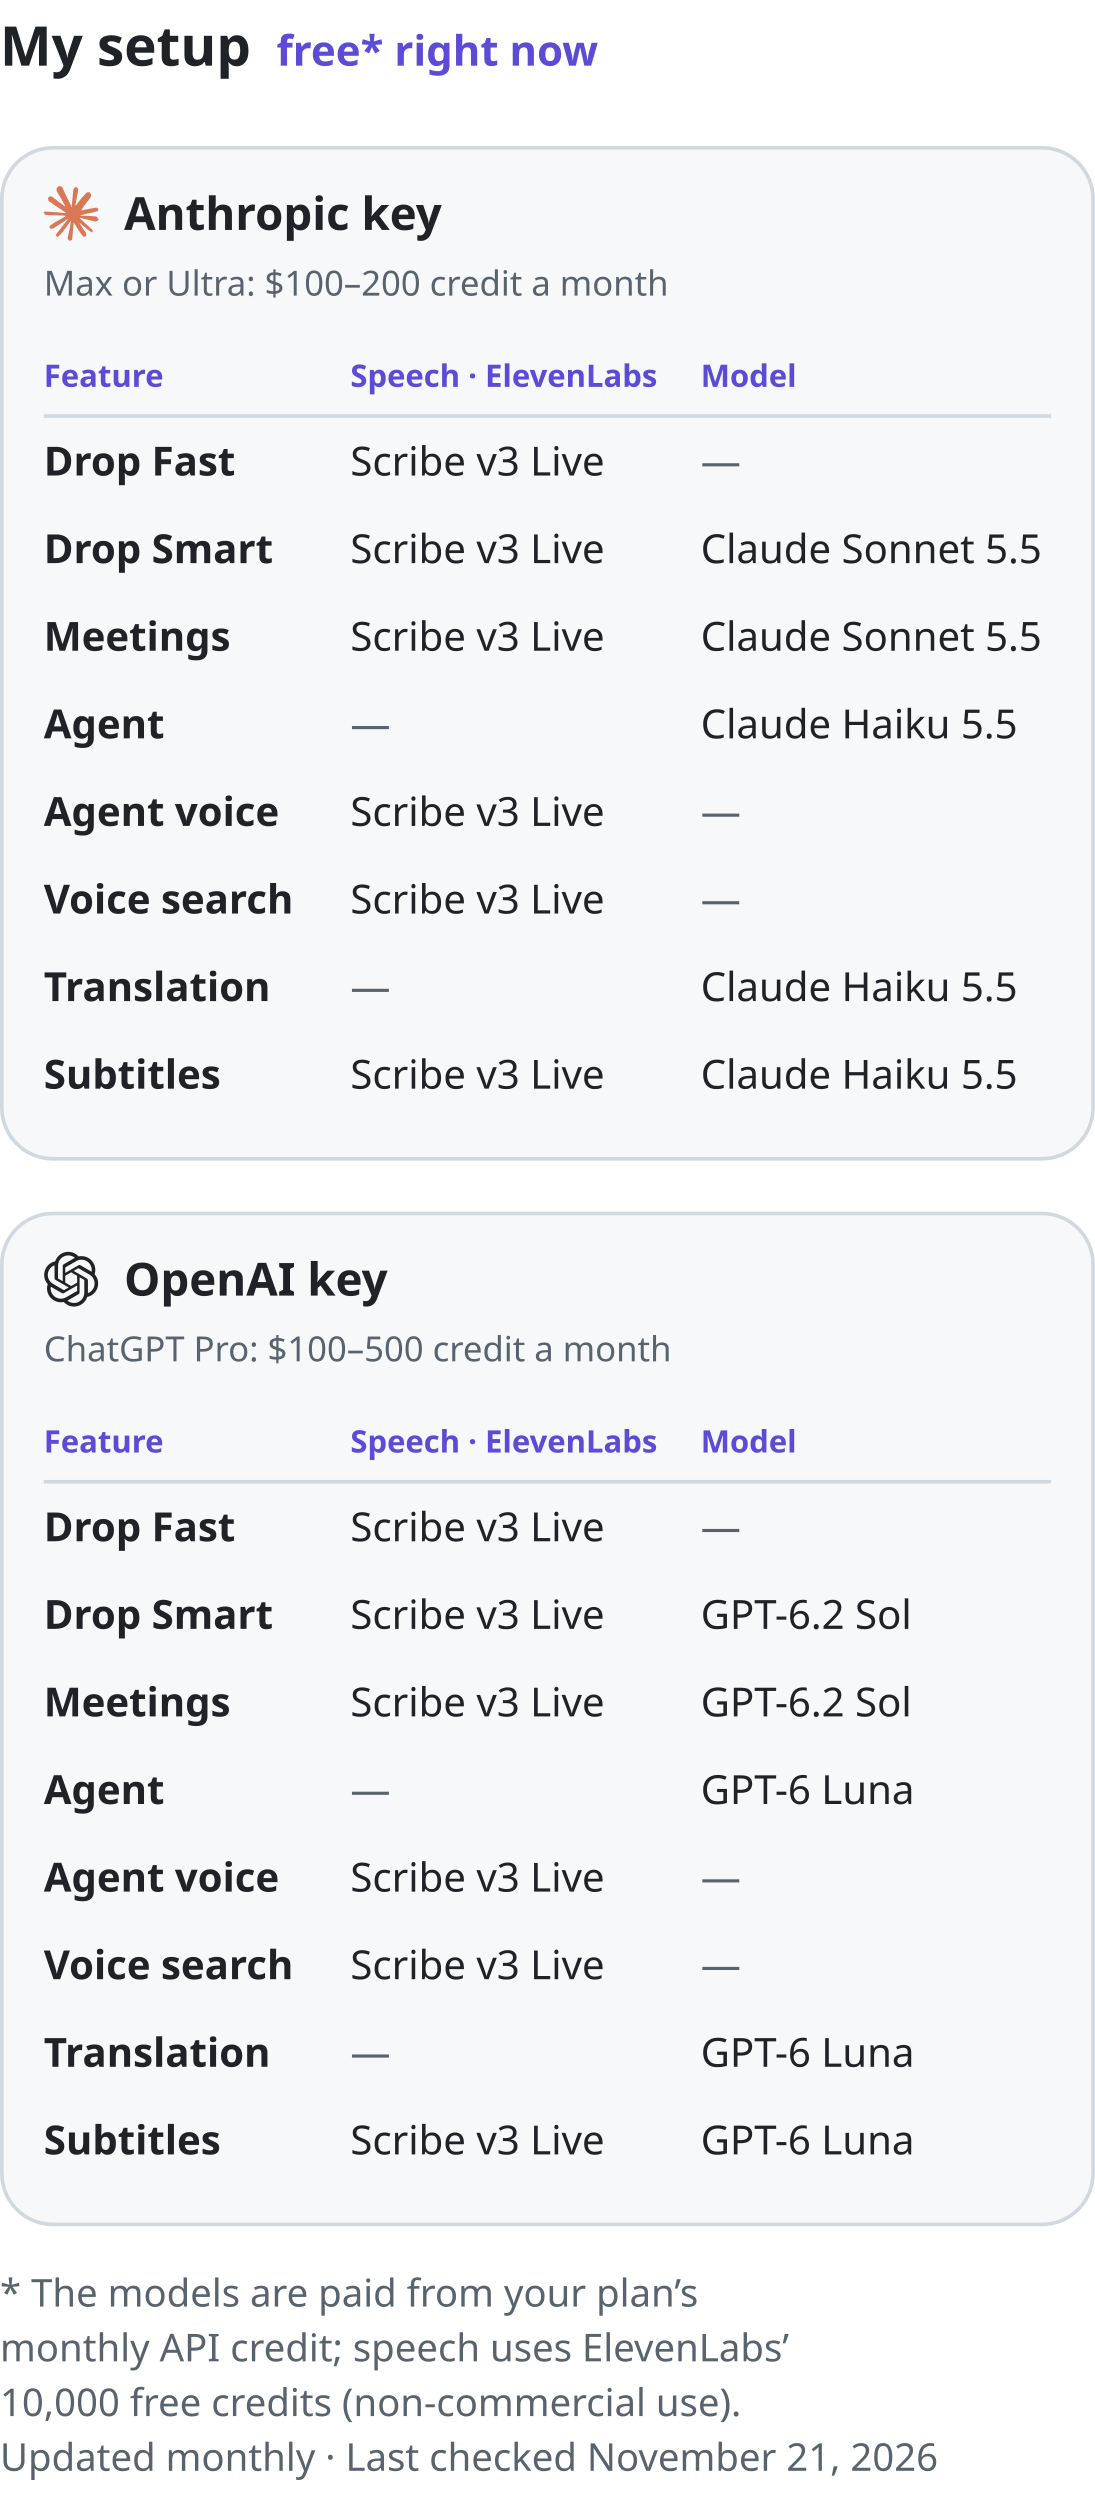
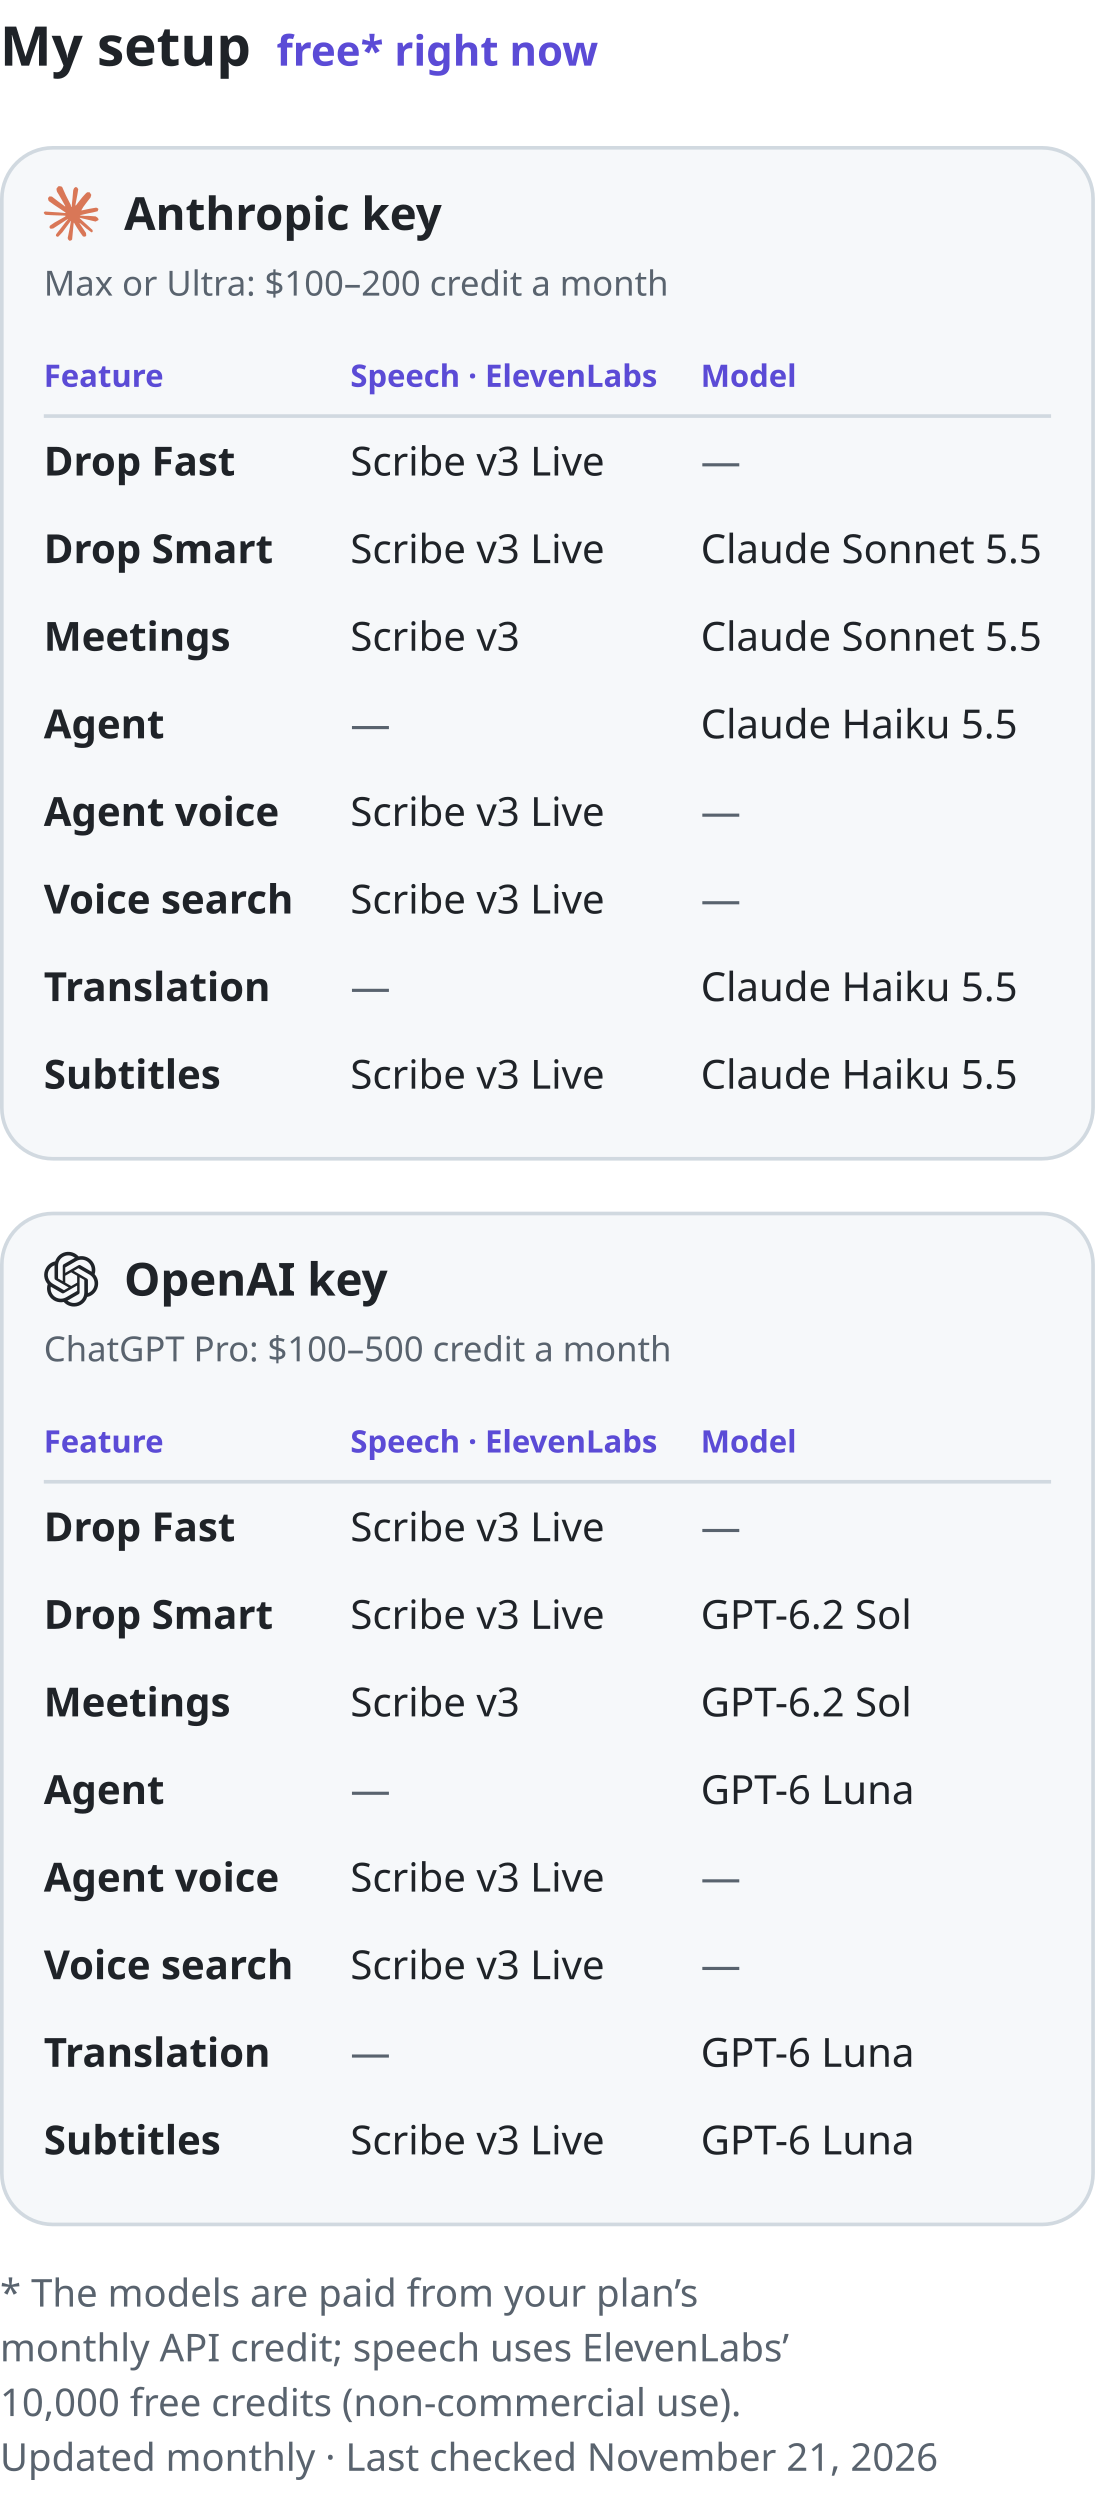
<svg xmlns="http://www.w3.org/2000/svg" width="300" height="685" viewBox="0 0 300 685">
  <text x="0" y="18" font-family="-apple-system, BlinkMacSystemFont, 'Segoe UI', 'Noto Sans', Helvetica, Arial, sans-serif" font-size="15" font-weight="700" fill="#1f2328">My setup<tspan dx="7" font-size="11.5" font-weight="600" fill="#5b4bd6">free* right now</tspan>
  </text>
  <rect x="0.5" y="40.5" width="299.0" height="277" rx="14" fill="#f6f8fa" stroke="#d1d9e0" />
  <svg x="12" y="51" width="15" height="15" fill="#d97757" role="img" viewBox="0 0 24 24">
    <path d="m4.714 15.956 4.717-2.647.079-.231-.079-.128h-.231l-.789-.049-2.696-.073-2.337-.097-2.265-.121-.571-.121-.534-.704.055-.352.48-.322.686.061 1.518.103 2.277.158 1.651.097 2.447.255h.389l.055-.158-.134-.097-.103-.097L6.973 9.836l-2.55-1.688-1.336-.971-.723-.492-.364-.461-.158-1.008.656-.723.88.061.225.061.892.686 1.906 1.475 2.489 1.834.364.303.146-.103.018-.073-.164-.273-1.354-2.447-1.445-2.489-.643-1.032-.17-.619c-.061-.255-.103-.467-.103-.729L6.287.134 6.7 0l.996.134.419.364.619 1.415 1.002 2.228 1.554 3.03.455.898.243.832.091.255h.158v-.146l.128-1.706.237-2.095.231-2.696.079-.759.376-.911.747-.492.583.279.48.686-.067.443-.285 1.852-.559 2.902-.364 1.943h.212l.243-.243.984-1.305 1.651-2.064.729-.82.85-.905.546-.431h1.032l.759 1.129-.34 1.166-1.062 1.348-.88 1.141-1.263 1.7-.789 1.36.073.109.188-.018 2.853-.607 1.542-.279 1.84-.316.832.389.091.395-.328.807-1.967.486-2.307.461-3.436.814-.043.03.049.061 1.548.146.662.036h1.621l3.018.225.789.522.474.638-.079.486-1.214.619-1.639-.389-3.825-.911-1.311-.328h-.182v.109l1.093 1.069 2.003 1.809 2.507 2.331.128.577-.322.455-.34-.049-2.204-1.657-.85-.747-1.925-1.621h-.128v.17l.443.65 2.344 3.521.121 1.081-.17.352-.607.212-.668-.121-1.372-1.925L14.38 17.959l-1.141-1.943-.14.079-.674 7.255-.316.37-.729.279-.607-.461-.322-.747.322-1.475.389-1.925.316-1.53.285-1.9.17-.631-.012-.043-.14.018-1.433 1.967-2.18 2.945-1.724 1.846-.413.164-.716-.37.067-.662.401-.589 2.386-3.036 1.439-1.882.929-1.087-.006-.158h-.055l-6.338 4.116-1.129.146-.486-.455.061-.747.231-.243 1.906-1.311Z" />
  </svg>
  <text x="34.0" y="63" font-family="-apple-system, BlinkMacSystemFont, 'Segoe UI', 'Noto Sans', Helvetica, Arial, sans-serif" font-size="12.5" font-weight="600" fill="#1f2328">Anthropic key</text>
  <text x="12.0" y="81" font-family="-apple-system, BlinkMacSystemFont, 'Segoe UI', 'Noto Sans', Helvetica, Arial, sans-serif" font-size="9.5" fill="#59636e">Max or Ultra: $100–200 credit a month</text>
  <text x="12.0" y="106" font-family="-apple-system, BlinkMacSystemFont, 'Segoe UI', 'Noto Sans', Helvetica, Arial, sans-serif" font-size="8.5" font-weight="600" fill="#5b4bd6">Feature</text>
  <text x="96.0" y="106" font-family="-apple-system, BlinkMacSystemFont, 'Segoe UI', 'Noto Sans', Helvetica, Arial, sans-serif" font-size="8.5" font-weight="600" fill="#5b4bd6">Speech · ElevenLabs</text>
  <text x="192.0" y="106" font-family="-apple-system, BlinkMacSystemFont, 'Segoe UI', 'Noto Sans', Helvetica, Arial, sans-serif" font-size="8.5" font-weight="600" fill="#5b4bd6">Model</text>
  <line x1="12.0" y1="114" x2="288.0" y2="114" stroke="#d1d9e0" />
  <text x="12.0" y="130.3" font-family="-apple-system, BlinkMacSystemFont, 'Segoe UI', 'Noto Sans', Helvetica, Arial, sans-serif" font-size="11" font-weight="600" fill="#1f2328">Drop Fast</text>
  <text x="96.0" y="130.3" font-family="-apple-system, BlinkMacSystemFont, 'Segoe UI', 'Noto Sans', Helvetica, Arial, sans-serif" font-size="11" font-weight="400" fill="#1f2328">Scribe v3 Live</text>
  <text x="192.0" y="130.3" font-family="-apple-system, BlinkMacSystemFont, 'Segoe UI', 'Noto Sans', Helvetica, Arial, sans-serif" font-size="11" font-weight="400" fill="#59636e">—</text>
  <text x="12.0" y="154.3" font-family="-apple-system, BlinkMacSystemFont, 'Segoe UI', 'Noto Sans', Helvetica, Arial, sans-serif" font-size="11" font-weight="600" fill="#1f2328">Drop Smart</text>
  <text x="96.0" y="154.3" font-family="-apple-system, BlinkMacSystemFont, 'Segoe UI', 'Noto Sans', Helvetica, Arial, sans-serif" font-size="11" font-weight="400" fill="#1f2328">Scribe v3 Live</text>
  <text x="192.0" y="154.3" font-family="-apple-system, BlinkMacSystemFont, 'Segoe UI', 'Noto Sans', Helvetica, Arial, sans-serif" font-size="11" font-weight="400" fill="#1f2328">Claude Sonnet 5.5</text>
  <text x="12.0" y="178.3" font-family="-apple-system, BlinkMacSystemFont, 'Segoe UI', 'Noto Sans', Helvetica, Arial, sans-serif" font-size="11" font-weight="600" fill="#1f2328">Meetings</text>
-   <text x="96.0" y="178.3" font-family="-apple-system, BlinkMacSystemFont, 'Segoe UI', 'Noto Sans', Helvetica, Arial, sans-serif" font-size="11" font-weight="400" fill="#1f2328">Scribe v3 Live</text>
+   <text x="96.0" y="178.3" font-family="-apple-system, BlinkMacSystemFont, 'Segoe UI', 'Noto Sans', Helvetica, Arial, sans-serif" font-size="11" font-weight="400" fill="#1f2328">Scribe v3</text>
  <text x="192.0" y="178.3" font-family="-apple-system, BlinkMacSystemFont, 'Segoe UI', 'Noto Sans', Helvetica, Arial, sans-serif" font-size="11" font-weight="400" fill="#1f2328">Claude Sonnet 5.5</text>
  <text x="12.0" y="202.3" font-family="-apple-system, BlinkMacSystemFont, 'Segoe UI', 'Noto Sans', Helvetica, Arial, sans-serif" font-size="11" font-weight="600" fill="#1f2328">Agent</text>
  <text x="96.0" y="202.3" font-family="-apple-system, BlinkMacSystemFont, 'Segoe UI', 'Noto Sans', Helvetica, Arial, sans-serif" font-size="11" font-weight="400" fill="#59636e">—</text>
  <text x="192.0" y="202.3" font-family="-apple-system, BlinkMacSystemFont, 'Segoe UI', 'Noto Sans', Helvetica, Arial, sans-serif" font-size="11" font-weight="400" fill="#1f2328">Claude Haiku 5.5</text>
  <text x="12.0" y="226.3" font-family="-apple-system, BlinkMacSystemFont, 'Segoe UI', 'Noto Sans', Helvetica, Arial, sans-serif" font-size="11" font-weight="600" fill="#1f2328">Agent voice</text>
  <text x="96.0" y="226.3" font-family="-apple-system, BlinkMacSystemFont, 'Segoe UI', 'Noto Sans', Helvetica, Arial, sans-serif" font-size="11" font-weight="400" fill="#1f2328">Scribe v3 Live</text>
  <text x="192.0" y="226.3" font-family="-apple-system, BlinkMacSystemFont, 'Segoe UI', 'Noto Sans', Helvetica, Arial, sans-serif" font-size="11" font-weight="400" fill="#59636e">—</text>
  <text x="12.0" y="250.3" font-family="-apple-system, BlinkMacSystemFont, 'Segoe UI', 'Noto Sans', Helvetica, Arial, sans-serif" font-size="11" font-weight="600" fill="#1f2328">Voice search</text>
  <text x="96.0" y="250.3" font-family="-apple-system, BlinkMacSystemFont, 'Segoe UI', 'Noto Sans', Helvetica, Arial, sans-serif" font-size="11" font-weight="400" fill="#1f2328">Scribe v3 Live</text>
  <text x="192.0" y="250.3" font-family="-apple-system, BlinkMacSystemFont, 'Segoe UI', 'Noto Sans', Helvetica, Arial, sans-serif" font-size="11" font-weight="400" fill="#59636e">—</text>
  <text x="12.0" y="274.3" font-family="-apple-system, BlinkMacSystemFont, 'Segoe UI', 'Noto Sans', Helvetica, Arial, sans-serif" font-size="11" font-weight="600" fill="#1f2328">Translation</text>
  <text x="96.0" y="274.3" font-family="-apple-system, BlinkMacSystemFont, 'Segoe UI', 'Noto Sans', Helvetica, Arial, sans-serif" font-size="11" font-weight="400" fill="#59636e">—</text>
  <text x="192.0" y="274.3" font-family="-apple-system, BlinkMacSystemFont, 'Segoe UI', 'Noto Sans', Helvetica, Arial, sans-serif" font-size="11" font-weight="400" fill="#1f2328">Claude Haiku 5.5</text>
  <text x="12.0" y="298.3" font-family="-apple-system, BlinkMacSystemFont, 'Segoe UI', 'Noto Sans', Helvetica, Arial, sans-serif" font-size="11" font-weight="600" fill="#1f2328">Subtitles</text>
  <text x="96.0" y="298.3" font-family="-apple-system, BlinkMacSystemFont, 'Segoe UI', 'Noto Sans', Helvetica, Arial, sans-serif" font-size="11" font-weight="400" fill="#1f2328">Scribe v3 Live</text>
  <text x="192.0" y="298.3" font-family="-apple-system, BlinkMacSystemFont, 'Segoe UI', 'Noto Sans', Helvetica, Arial, sans-serif" font-size="11" font-weight="400" fill="#1f2328">Claude Haiku 5.5</text>
  <rect x="0.5" y="332.5" width="299.0" height="277" rx="14" fill="#f6f8fa" stroke="#d1d9e0" />
  <svg x="12" y="343" width="15" height="15" fill="#1f2328" role="img" viewBox="0 0 24 24">
    <path d="M22.282 9.821a5.985 5.985 0 0 0-.516-4.911 6.046 6.046 0 0 0-6.51-2.9A6.065 6.065 0 0 0 4.981 4.182a5.985 5.985 0 0 0-3.998 2.9 6.046 6.046 0 0 0 .743 7.097 5.98 5.98 0 0 0 .511 4.911 6.051 6.051 0 0 0 6.515 2.9A5.985 5.985 0 0 0 13.26 24a6.056 6.056 0 0 0 5.772-4.206 5.989 5.989 0 0 0 3.998-2.9 6.056 6.056 0 0 0-.748-7.073zm-9.022 12.608a4.476 4.476 0 0 1-2.876-1.041l.142-.08 4.778-2.758a.795.795 0 0 0 .393-.681v-6.737l2.02 1.169a.071.071 0 0 1 .038.052v5.583a4.504 4.504 0 0 1-4.495 4.494zm-9.661-4.125a4.471 4.471 0 0 1-.535-3.014l.142.085 4.783 2.758a.771.771 0 0 0 .781 0l5.843-3.369v2.332a.08.08 0 0 1-.033.061L9.74 19.95a4.499 4.499 0 0 1-6.141-1.646zM2.341 7.896a4.485 4.485 0 0 1 2.365-1.973V11.6a.766.766 0 0 0 .388.676l5.814 3.354-2.02 1.169a.076.076 0 0 1-.071 0l-4.83-2.787A4.504 4.504 0 0 1 2.341 7.872zm16.596 3.856L13.104 8.364 15.119 7.2a.076.076 0 0 1 .071 0l4.83 2.791a4.494 4.494 0 0 1-.676 8.104v-5.677a.79.79 0 0 0-.407-.667zm2.011-3.023l-.142-.085-4.774-2.782a.776.776 0 0 0-.785 0L9.409 9.23V6.897a.066.066 0 0 1 .028-.061l4.83-2.787a4.499 4.499 0 0 1 6.68 4.66zM8.306 12.863l-2.02-1.164a.08.08 0 0 1-.038-.057V6.074a4.499 4.499 0 0 1 7.376-3.454l-.142.081L8.704 5.459a.795.795 0 0 0-.393.681zm1.098-2.365l2.602-1.5 2.607 1.5v2.999l-2.597 1.5-2.607-1.5Z" />
  </svg>
  <text x="34.0" y="355" font-family="-apple-system, BlinkMacSystemFont, 'Segoe UI', 'Noto Sans', Helvetica, Arial, sans-serif" font-size="12.5" font-weight="600" fill="#1f2328">OpenAI key</text>
  <text x="12.0" y="373" font-family="-apple-system, BlinkMacSystemFont, 'Segoe UI', 'Noto Sans', Helvetica, Arial, sans-serif" font-size="9.5" fill="#59636e">ChatGPT Pro: $100–500 credit a month</text>
  <text x="12.0" y="398" font-family="-apple-system, BlinkMacSystemFont, 'Segoe UI', 'Noto Sans', Helvetica, Arial, sans-serif" font-size="8.5" font-weight="600" fill="#5b4bd6">Feature</text>
  <text x="96.0" y="398" font-family="-apple-system, BlinkMacSystemFont, 'Segoe UI', 'Noto Sans', Helvetica, Arial, sans-serif" font-size="8.5" font-weight="600" fill="#5b4bd6">Speech · ElevenLabs</text>
  <text x="192.0" y="398" font-family="-apple-system, BlinkMacSystemFont, 'Segoe UI', 'Noto Sans', Helvetica, Arial, sans-serif" font-size="8.5" font-weight="600" fill="#5b4bd6">Model</text>
  <line x1="12.0" y1="406" x2="288.0" y2="406" stroke="#d1d9e0" />
  <text x="12.0" y="422.3" font-family="-apple-system, BlinkMacSystemFont, 'Segoe UI', 'Noto Sans', Helvetica, Arial, sans-serif" font-size="11" font-weight="600" fill="#1f2328">Drop Fast</text>
  <text x="96.0" y="422.3" font-family="-apple-system, BlinkMacSystemFont, 'Segoe UI', 'Noto Sans', Helvetica, Arial, sans-serif" font-size="11" font-weight="400" fill="#1f2328">Scribe v3 Live</text>
  <text x="192.0" y="422.3" font-family="-apple-system, BlinkMacSystemFont, 'Segoe UI', 'Noto Sans', Helvetica, Arial, sans-serif" font-size="11" font-weight="400" fill="#59636e">—</text>
  <text x="12.0" y="446.3" font-family="-apple-system, BlinkMacSystemFont, 'Segoe UI', 'Noto Sans', Helvetica, Arial, sans-serif" font-size="11" font-weight="600" fill="#1f2328">Drop Smart</text>
  <text x="96.0" y="446.3" font-family="-apple-system, BlinkMacSystemFont, 'Segoe UI', 'Noto Sans', Helvetica, Arial, sans-serif" font-size="11" font-weight="400" fill="#1f2328">Scribe v3 Live</text>
  <text x="192.0" y="446.3" font-family="-apple-system, BlinkMacSystemFont, 'Segoe UI', 'Noto Sans', Helvetica, Arial, sans-serif" font-size="11" font-weight="400" fill="#1f2328">GPT-6.2 Sol</text>
  <text x="12.0" y="470.3" font-family="-apple-system, BlinkMacSystemFont, 'Segoe UI', 'Noto Sans', Helvetica, Arial, sans-serif" font-size="11" font-weight="600" fill="#1f2328">Meetings</text>
-   <text x="96.0" y="470.3" font-family="-apple-system, BlinkMacSystemFont, 'Segoe UI', 'Noto Sans', Helvetica, Arial, sans-serif" font-size="11" font-weight="400" fill="#1f2328">Scribe v3 Live</text>
+   <text x="96.0" y="470.3" font-family="-apple-system, BlinkMacSystemFont, 'Segoe UI', 'Noto Sans', Helvetica, Arial, sans-serif" font-size="11" font-weight="400" fill="#1f2328">Scribe v3</text>
  <text x="192.0" y="470.3" font-family="-apple-system, BlinkMacSystemFont, 'Segoe UI', 'Noto Sans', Helvetica, Arial, sans-serif" font-size="11" font-weight="400" fill="#1f2328">GPT-6.2 Sol</text>
  <text x="12.0" y="494.3" font-family="-apple-system, BlinkMacSystemFont, 'Segoe UI', 'Noto Sans', Helvetica, Arial, sans-serif" font-size="11" font-weight="600" fill="#1f2328">Agent</text>
  <text x="96.0" y="494.3" font-family="-apple-system, BlinkMacSystemFont, 'Segoe UI', 'Noto Sans', Helvetica, Arial, sans-serif" font-size="11" font-weight="400" fill="#59636e">—</text>
  <text x="192.0" y="494.3" font-family="-apple-system, BlinkMacSystemFont, 'Segoe UI', 'Noto Sans', Helvetica, Arial, sans-serif" font-size="11" font-weight="400" fill="#1f2328">GPT-6 Luna</text>
  <text x="12.0" y="518.3" font-family="-apple-system, BlinkMacSystemFont, 'Segoe UI', 'Noto Sans', Helvetica, Arial, sans-serif" font-size="11" font-weight="600" fill="#1f2328">Agent voice</text>
  <text x="96.0" y="518.3" font-family="-apple-system, BlinkMacSystemFont, 'Segoe UI', 'Noto Sans', Helvetica, Arial, sans-serif" font-size="11" font-weight="400" fill="#1f2328">Scribe v3 Live</text>
  <text x="192.0" y="518.3" font-family="-apple-system, BlinkMacSystemFont, 'Segoe UI', 'Noto Sans', Helvetica, Arial, sans-serif" font-size="11" font-weight="400" fill="#59636e">—</text>
  <text x="12.0" y="542.3" font-family="-apple-system, BlinkMacSystemFont, 'Segoe UI', 'Noto Sans', Helvetica, Arial, sans-serif" font-size="11" font-weight="600" fill="#1f2328">Voice search</text>
  <text x="96.0" y="542.3" font-family="-apple-system, BlinkMacSystemFont, 'Segoe UI', 'Noto Sans', Helvetica, Arial, sans-serif" font-size="11" font-weight="400" fill="#1f2328">Scribe v3 Live</text>
  <text x="192.0" y="542.3" font-family="-apple-system, BlinkMacSystemFont, 'Segoe UI', 'Noto Sans', Helvetica, Arial, sans-serif" font-size="11" font-weight="400" fill="#59636e">—</text>
  <text x="12.0" y="566.3" font-family="-apple-system, BlinkMacSystemFont, 'Segoe UI', 'Noto Sans', Helvetica, Arial, sans-serif" font-size="11" font-weight="600" fill="#1f2328">Translation</text>
  <text x="96.0" y="566.3" font-family="-apple-system, BlinkMacSystemFont, 'Segoe UI', 'Noto Sans', Helvetica, Arial, sans-serif" font-size="11" font-weight="400" fill="#59636e">—</text>
  <text x="192.0" y="566.3" font-family="-apple-system, BlinkMacSystemFont, 'Segoe UI', 'Noto Sans', Helvetica, Arial, sans-serif" font-size="11" font-weight="400" fill="#1f2328">GPT-6 Luna</text>
  <text x="12.0" y="590.3" font-family="-apple-system, BlinkMacSystemFont, 'Segoe UI', 'Noto Sans', Helvetica, Arial, sans-serif" font-size="11" font-weight="600" fill="#1f2328">Subtitles</text>
  <text x="96.0" y="590.3" font-family="-apple-system, BlinkMacSystemFont, 'Segoe UI', 'Noto Sans', Helvetica, Arial, sans-serif" font-size="11" font-weight="400" fill="#1f2328">Scribe v3 Live</text>
  <text x="192.0" y="590.3" font-family="-apple-system, BlinkMacSystemFont, 'Segoe UI', 'Noto Sans', Helvetica, Arial, sans-serif" font-size="11" font-weight="400" fill="#1f2328">GPT-6 Luna</text>
  <text x="0" y="632" font-family="-apple-system, BlinkMacSystemFont, 'Segoe UI', 'Noto Sans', Helvetica, Arial, sans-serif" font-size="10.5" fill="#59636e">* The models are paid from your plan’s</text>
  <text x="0" y="647" font-family="-apple-system, BlinkMacSystemFont, 'Segoe UI', 'Noto Sans', Helvetica, Arial, sans-serif" font-size="10.5" fill="#59636e">monthly API credit; speech uses ElevenLabs’</text>
  <text x="0" y="662" font-family="-apple-system, BlinkMacSystemFont, 'Segoe UI', 'Noto Sans', Helvetica, Arial, sans-serif" font-size="10.5" fill="#59636e">10,000 free credits (non-commercial use).</text>
  <text x="0" y="677" font-family="-apple-system, BlinkMacSystemFont, 'Segoe UI', 'Noto Sans', Helvetica, Arial, sans-serif" font-size="10.5" fill="#59636e">Updated monthly · Last checked November 21, 2026</text>
</svg>
